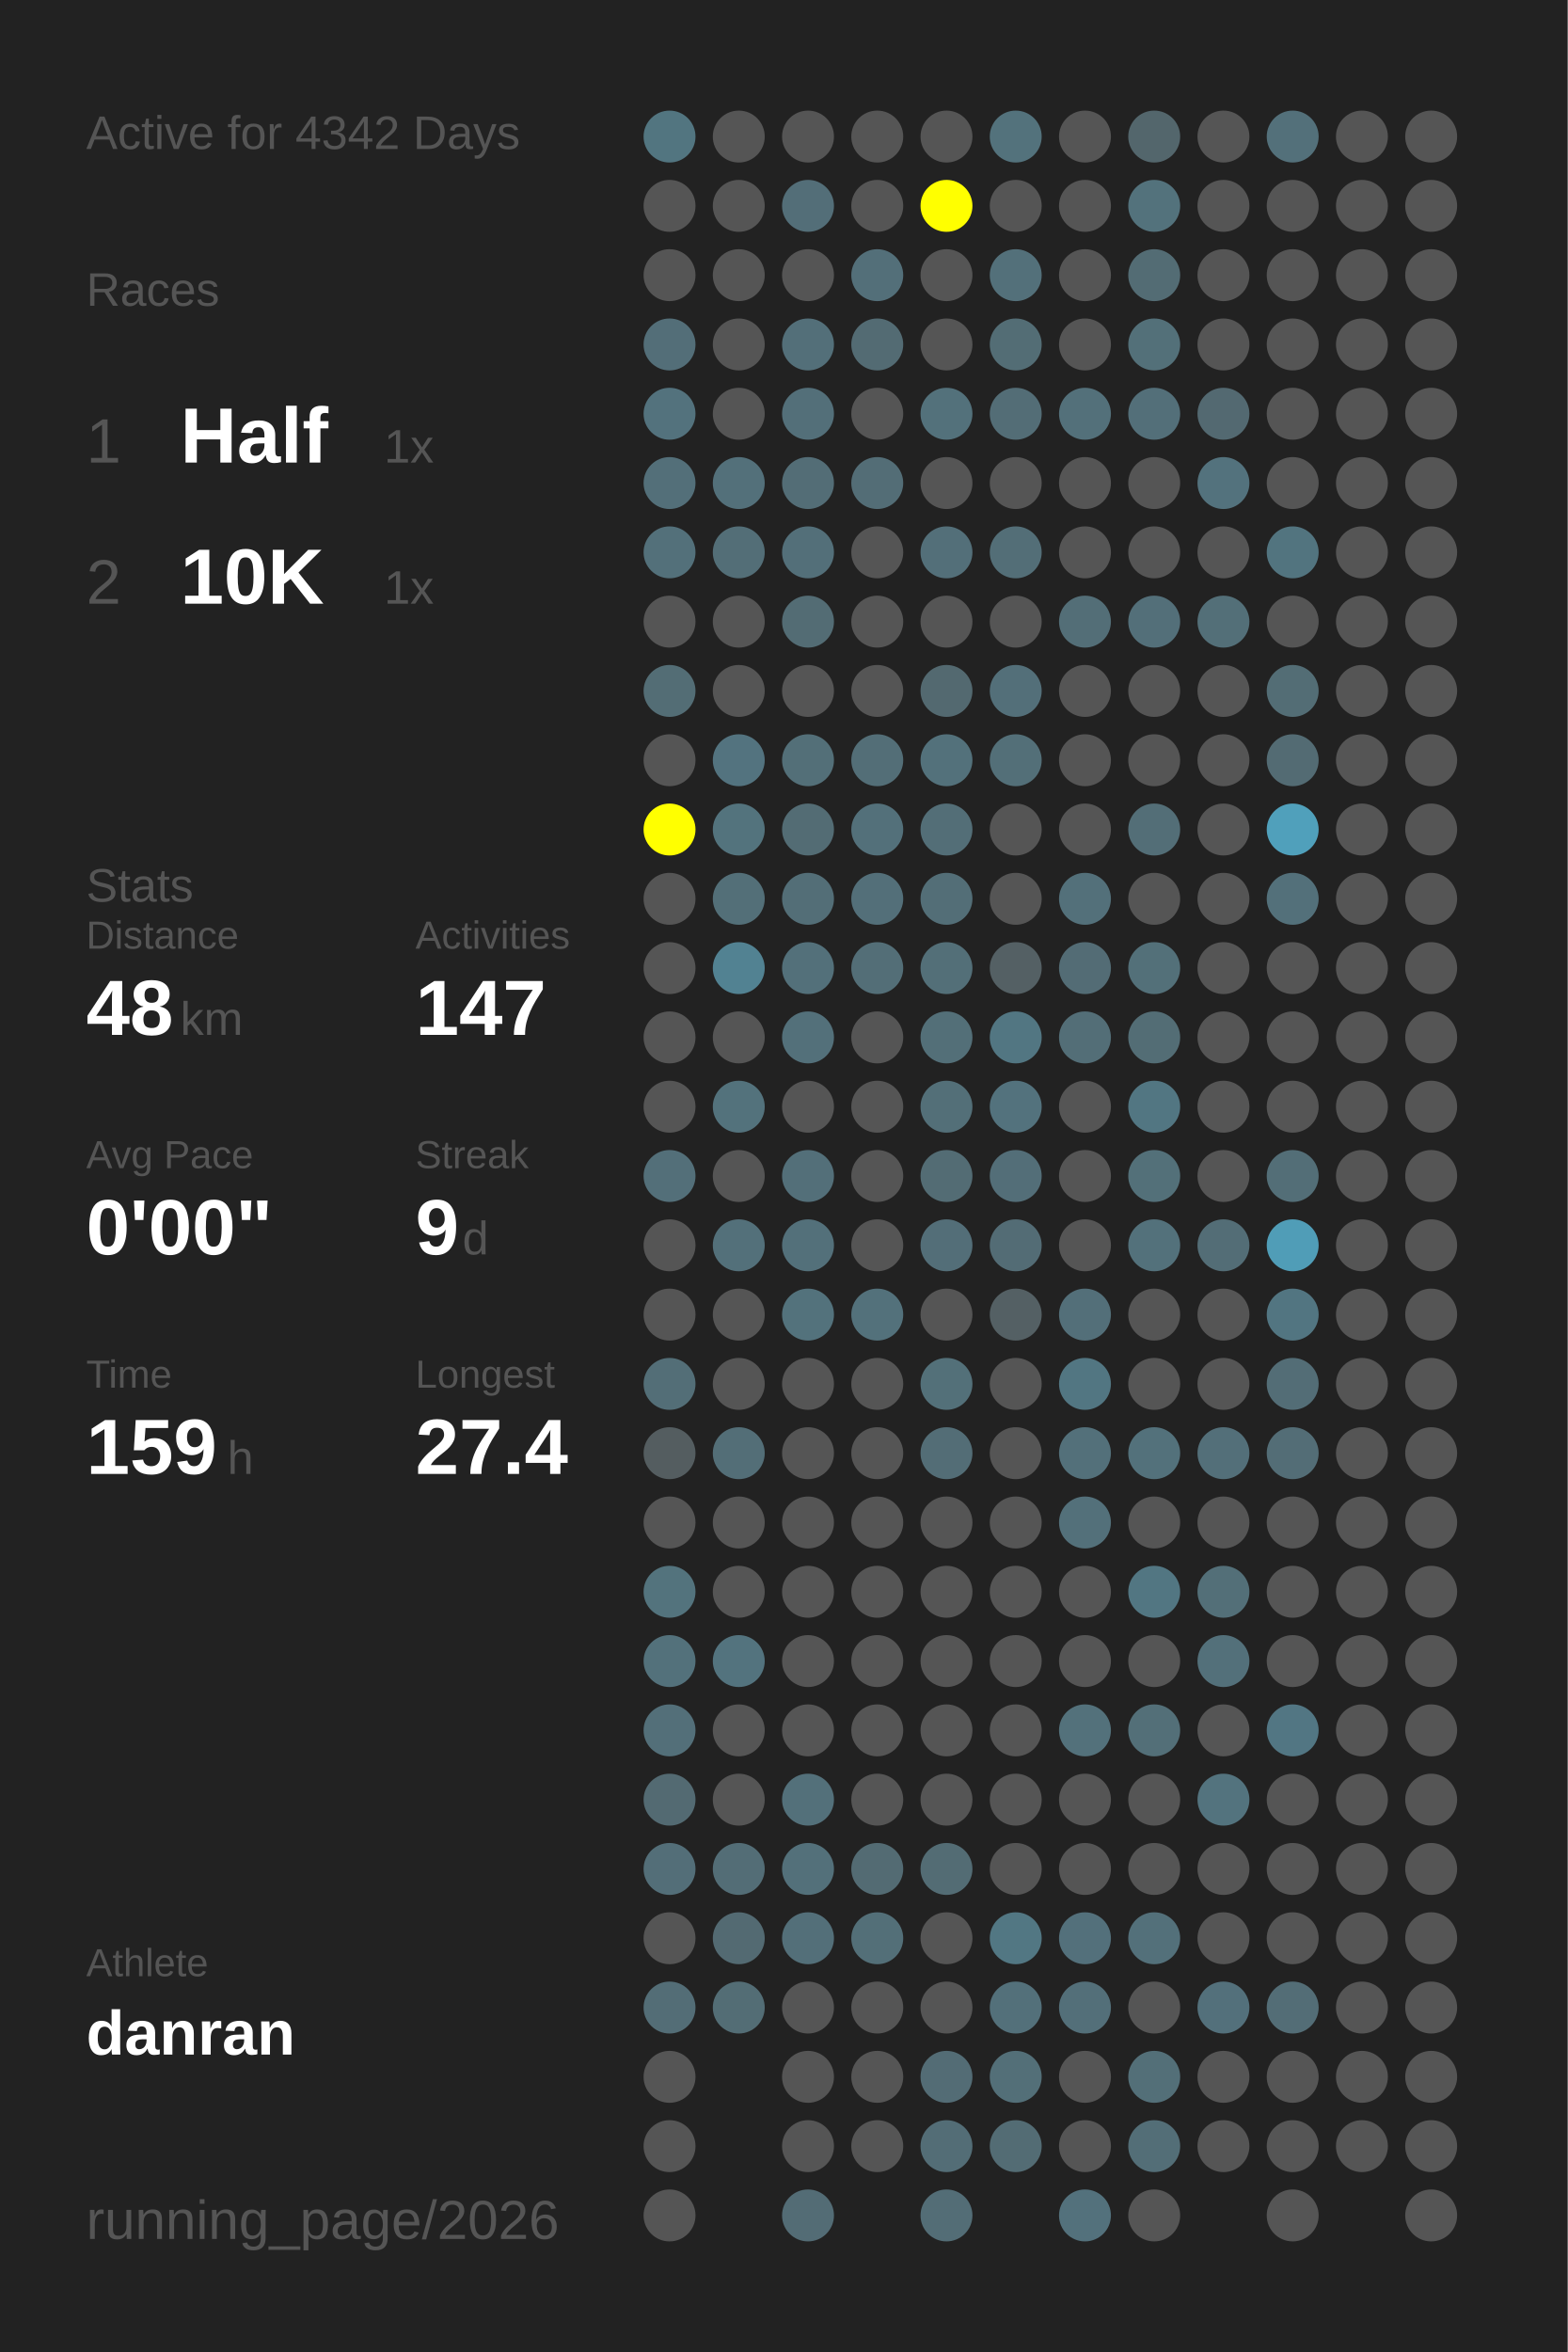
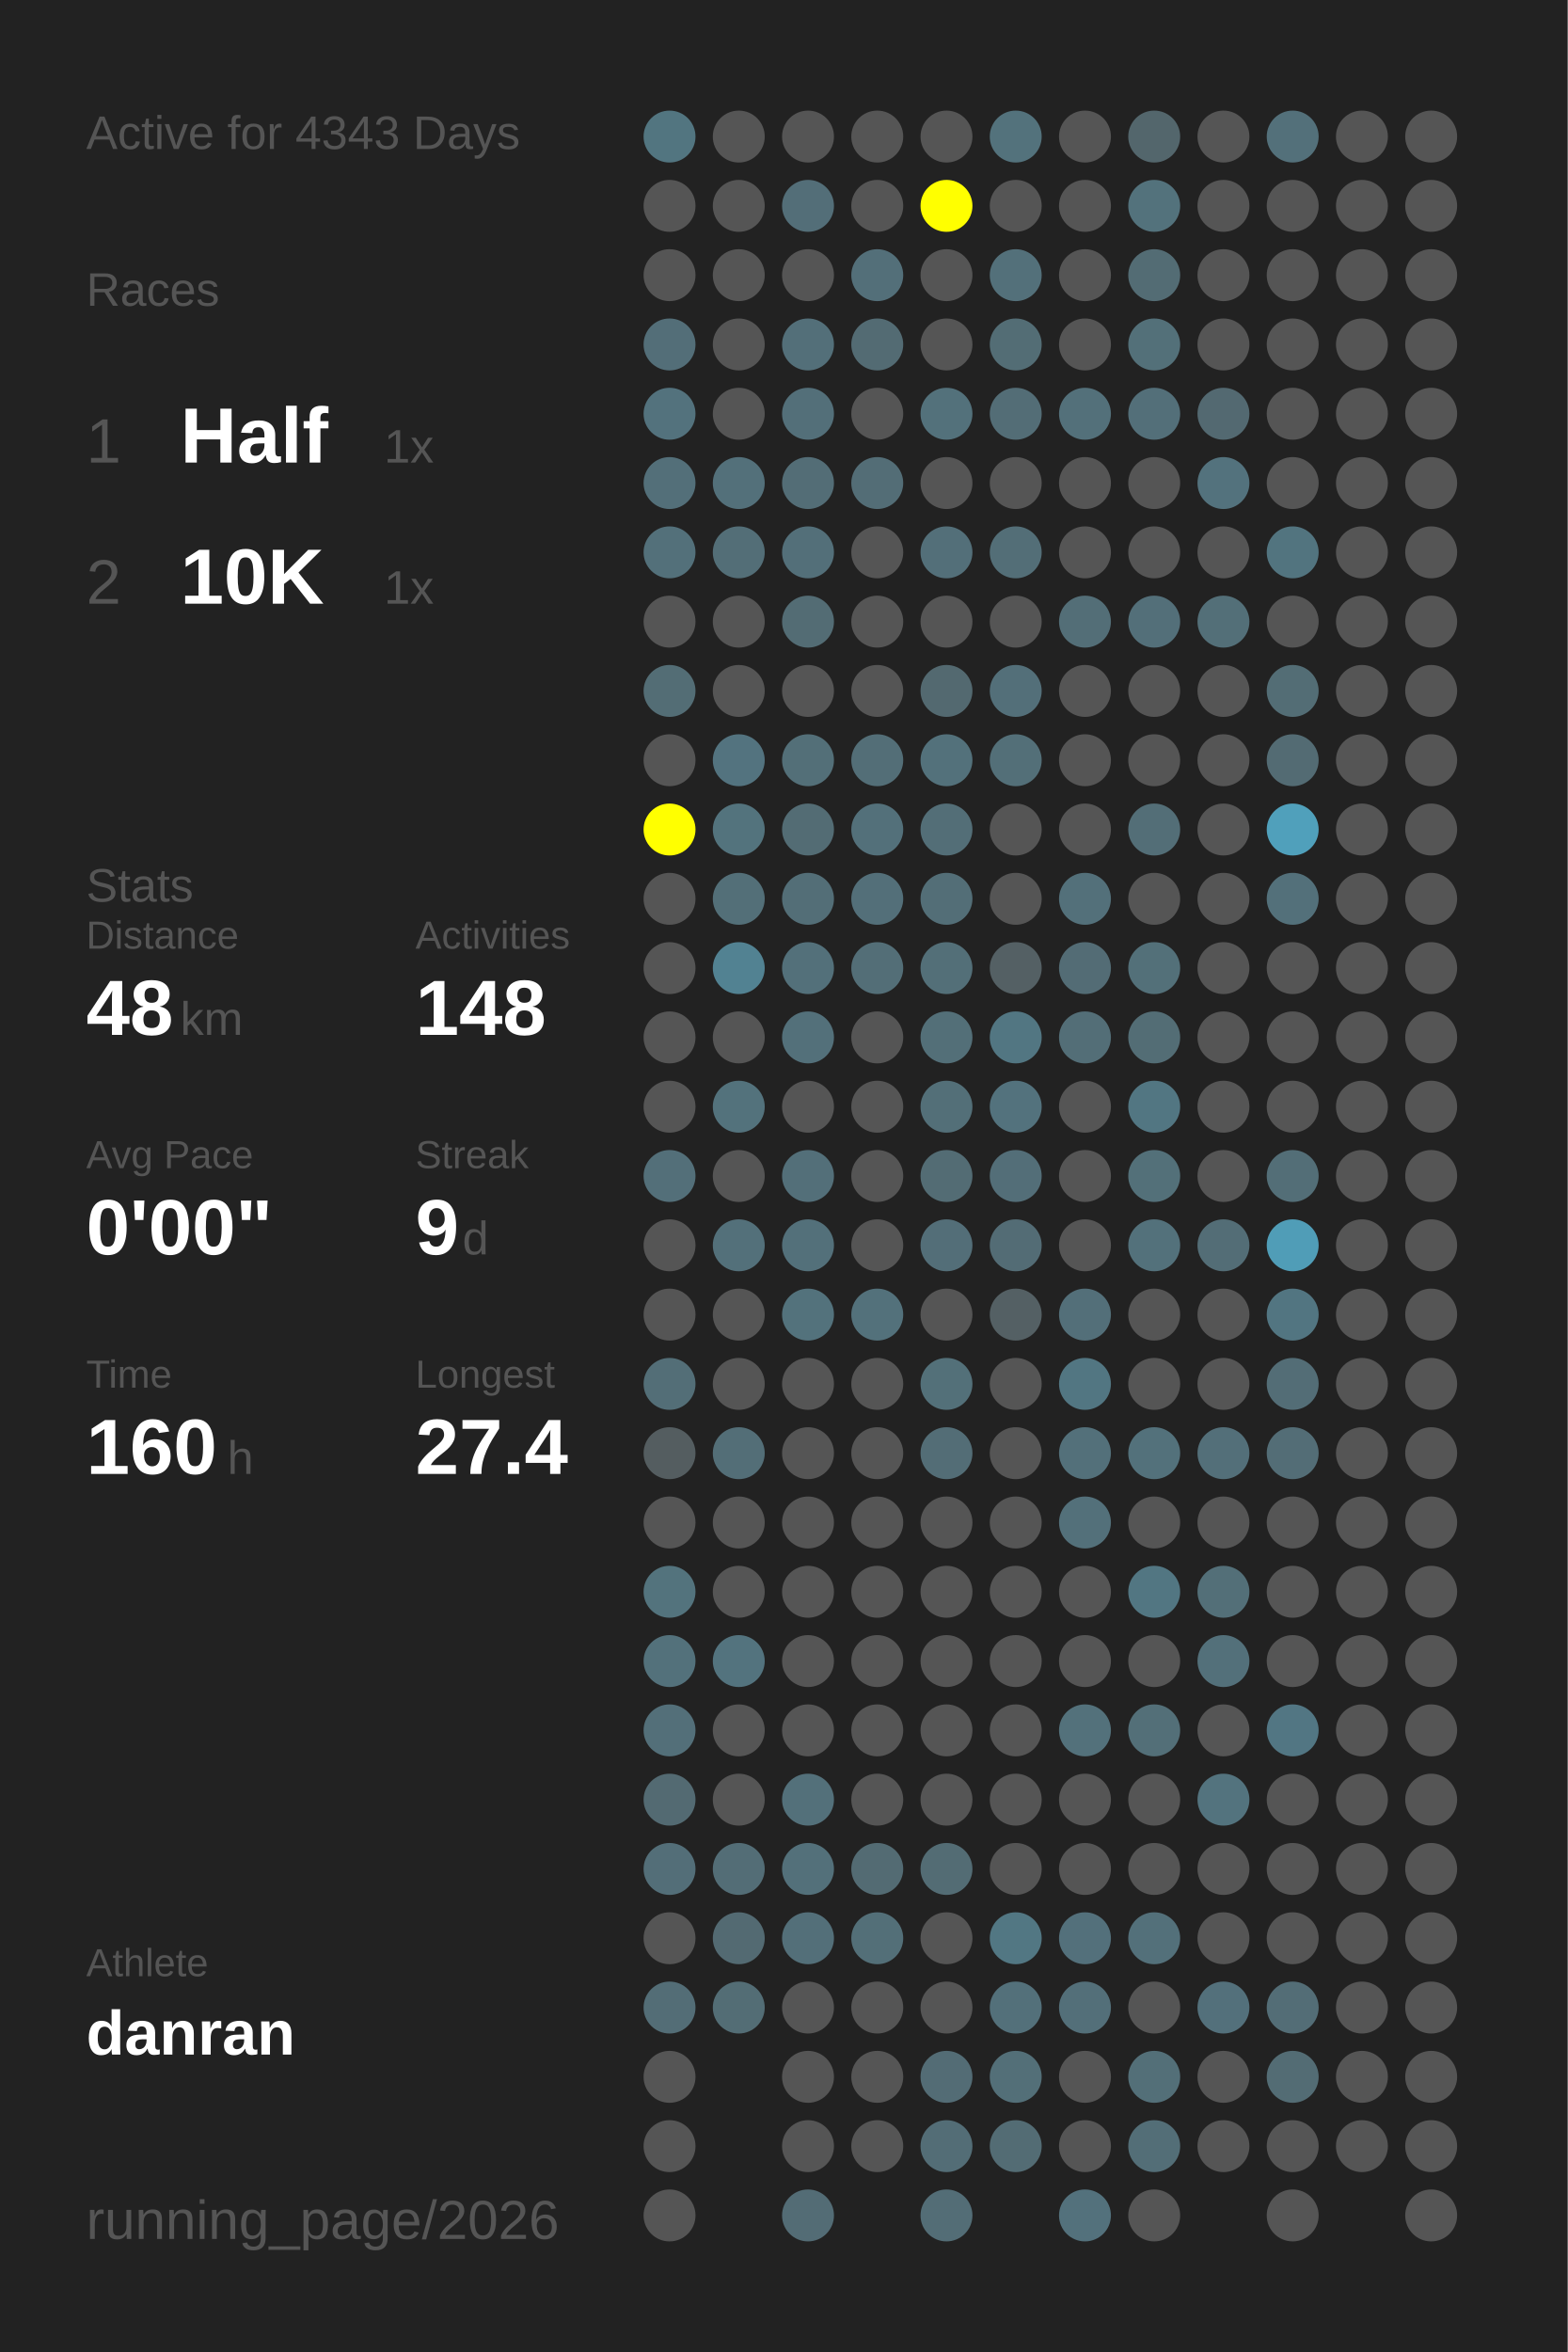
<svg xmlns="http://www.w3.org/2000/svg" baseProfile="full" height="300mm" version="1.1" viewBox="0,0,200,300" width="200mm">
  <defs />
  <rect fill="#222222" height="300" width="200" x="0" y="0" />
-   <text fill="#555555" style="font-size:6px; font-family:Arial;" x="11" y="19">Active for 4342 Days</text>
+   <text fill="#555555" style="font-size:6px; font-family:Arial;" x="11" y="19">Active for 4343 Days</text>
  <text fill="#555555" style="font-size:6px; font-family:Arial;" x="11" y="39">Races</text>
  <text fill="#555555" style="font-size:8px; font-family:Arial;" x="11" y="59">1</text>
  <text fill="#FFFFFF" style="font-size:10px; font-family:Arial; font-weight:bold;" x="23" y="59">Half</text>
  <text fill="#555555" style="font-size:6px; font-family:Arial;" x="49" y="59">1x</text>
  <text fill="#555555" style="font-size:8px; font-family:Arial;" x="11" y="77">2</text>
  <text fill="#FFFFFF" style="font-size:10px; font-family:Arial; font-weight:bold;" x="23" y="77">10K</text>
  <text fill="#555555" style="font-size:6px; font-family:Arial;" x="49" y="77">1x</text>
  <text fill="#555555" style="font-size:6px; font-family:Arial;" x="11" y="115">Stats</text>
  <text fill="#555555" style="font-size:5px; font-family:Arial;" x="11" y="121">Distance</text>
  <text fill="#FFFFFF" style="font-size:10px; font-family:Arial; font-weight:bold;" x="11" y="132">48</text>
  <text fill="#555555" style="font-size:6px; font-family:Arial;" x="23" y="132">km</text>
  <text fill="#555555" style="font-size:5px; font-family:Arial;" x="53" y="121">Activities</text>
-   <text fill="#FFFFFF" style="font-size:10px; font-family:Arial; font-weight:bold;" x="53" y="132">147</text>
+   <text fill="#FFFFFF" style="font-size:10px; font-family:Arial; font-weight:bold;" x="53" y="132">148</text>
  <text fill="#555555" style="font-size:5px; font-family:Arial;" x="11" y="149">Avg Pace</text>
  <text fill="#FFFFFF" style="font-size:10px; font-family:Arial; font-weight:bold;" x="11" y="160">0'00"</text>
  <text fill="#555555" style="font-size:5px; font-family:Arial;" x="53" y="149">Streak</text>
  <text fill="#FFFFFF" style="font-size:10px; font-family:Arial; font-weight:bold;" x="53" y="160">9</text>
  <text fill="#555555" style="font-size:6px; font-family:Arial;" x="59" y="160">d</text>
  <text fill="#555555" style="font-size:5px; font-family:Arial;" x="11" y="177">Time</text>
-   <text fill="#FFFFFF" style="font-size:10px; font-family:Arial; font-weight:bold;" x="11" y="188">159</text>
+   <text fill="#FFFFFF" style="font-size:10px; font-family:Arial; font-weight:bold;" x="11" y="188">160</text>
  <text fill="#555555" style="font-size:6px; font-family:Arial;" x="29" y="188">h</text>
  <text fill="#555555" style="font-size:5px; font-family:Arial;" x="53" y="177">Longest</text>
  <text fill="#FFFFFF" style="font-size:10px; font-family:Arial; font-weight:bold;" x="53" y="188">27.4</text>
  <text fill="#555555" style="font-size:5px; font-family:Arial;" x="11" y="252.065">Athlete</text>
  <text fill="#FFFFFF" style="font-size:8px; font-family:Arial; font-weight:bold;" x="11" y="262.065">danran</text>
  <text fill="#555555" style="font-size:7px; font-family:Arial;" x="11" y="285.581">running_page/2026</text>
  <circle cx="85.417" cy="17.419" fill="#527580" r="3.312" />
  <circle cx="85.417" cy="26.258" fill="#555555" r="3.312" />
  <circle cx="85.417" cy="35.097" fill="#555555" r="3.312" />
  <circle cx="85.417" cy="43.935" fill="#536e78" r="3.312" />
  <circle cx="85.417" cy="52.774" fill="#53727d" r="3.312" />
  <circle cx="85.417" cy="61.613" fill="#536f79" r="3.312" />
  <circle cx="85.417" cy="70.452" fill="#53707a" r="3.312" />
  <circle cx="85.417" cy="79.29" fill="#555555" r="3.312" />
  <circle cx="85.417" cy="88.129" fill="#536d75" r="3.312" />
  <circle cx="85.417" cy="96.968" fill="#555555" r="3.312" />
  <circle cx="85.417" cy="105.806" fill="#FFFF00" r="3.312" />
  <circle cx="85.417" cy="114.645" fill="#555555" r="3.312" />
  <circle cx="85.417" cy="123.484" fill="#555555" r="3.312" />
  <circle cx="85.417" cy="132.323" fill="#555555" r="3.312" />
  <circle cx="85.417" cy="141.161" fill="#555555" r="3.312" />
  <circle cx="85.417" cy="150" fill="#536f79" r="3.312" />
  <circle cx="85.417" cy="158.839" fill="#555555" r="3.312" />
  <circle cx="85.417" cy="167.677" fill="#555555" r="3.312" />
  <circle cx="85.417" cy="176.516" fill="#536e77" r="3.312" />
  <circle cx="85.417" cy="185.355" fill="#545d60" r="3.312" />
  <circle cx="85.417" cy="194.194" fill="#555555" r="3.312" />
  <circle cx="85.417" cy="203.032" fill="#53737d" r="3.312" />
  <circle cx="85.417" cy="211.871" fill="#53717b" r="3.312" />
  <circle cx="85.417" cy="220.71" fill="#536f79" r="3.312" />
  <circle cx="85.417" cy="229.548" fill="#536a72" r="3.312" />
  <circle cx="85.417" cy="238.387" fill="#536e78" r="3.312" />
  <circle cx="85.417" cy="247.226" fill="#555555" r="3.312" />
  <circle cx="85.417" cy="256.065" fill="#536d76" r="3.312" />
  <circle cx="85.417" cy="264.903" fill="#555555" r="3.312" />
  <circle cx="85.417" cy="273.742" fill="#555555" r="3.312" />
  <circle cx="85.417" cy="282.581" fill="#555555" r="3.312" />
  <circle cx="94.25" cy="17.419" fill="#555555" r="3.312" />
  <circle cx="94.25" cy="26.258" fill="#555555" r="3.312" />
  <circle cx="94.25" cy="35.097" fill="#555555" r="3.312" />
  <circle cx="94.25" cy="43.935" fill="#555555" r="3.312" />
  <circle cx="94.25" cy="52.774" fill="#555555" r="3.312" />
  <circle cx="94.25" cy="61.613" fill="#53707a" r="3.312" />
  <circle cx="94.25" cy="70.452" fill="#536e77" r="3.312" />
  <circle cx="94.25" cy="79.29" fill="#555555" r="3.312" />
  <circle cx="94.25" cy="88.129" fill="#555555" r="3.312" />
  <circle cx="94.25" cy="96.968" fill="#53737f" r="3.312" />
  <circle cx="94.25" cy="105.806" fill="#53737d" r="3.312" />
  <circle cx="94.25" cy="114.645" fill="#536f78" r="3.312" />
  <circle cx="94.25" cy="123.484" fill="#528292" r="3.312" />
  <circle cx="94.25" cy="132.323" fill="#555555" r="3.312" />
  <circle cx="94.25" cy="141.161" fill="#53727c" r="3.312" />
  <circle cx="94.25" cy="150" fill="#555555" r="3.312" />
  <circle cx="94.25" cy="158.839" fill="#53707a" r="3.312" />
  <circle cx="94.25" cy="167.677" fill="#555555" r="3.312" />
  <circle cx="94.25" cy="176.516" fill="#555555" r="3.312" />
  <circle cx="94.25" cy="185.355" fill="#536e77" r="3.312" />
  <circle cx="94.25" cy="194.194" fill="#555555" r="3.312" />
  <circle cx="94.25" cy="203.032" fill="#555555" r="3.312" />
  <circle cx="94.25" cy="211.871" fill="#53737e" r="3.312" />
  <circle cx="94.25" cy="220.71" fill="#555555" r="3.312" />
  <circle cx="94.25" cy="229.548" fill="#555555" r="3.312" />
  <circle cx="94.25" cy="238.387" fill="#536d76" r="3.312" />
  <circle cx="94.25" cy="247.226" fill="#536a72" r="3.312" />
  <circle cx="94.25" cy="256.065" fill="#536d75" r="3.312" />
  <circle cx="103.083" cy="17.419" fill="#555555" r="3.312" />
  <circle cx="103.083" cy="26.258" fill="#536e78" r="3.312" />
  <circle cx="103.083" cy="35.097" fill="#555555" r="3.312" />
  <circle cx="103.083" cy="43.935" fill="#536f79" r="3.312" />
  <circle cx="103.083" cy="52.774" fill="#536f79" r="3.312" />
  <circle cx="103.083" cy="61.613" fill="#536d76" r="3.312" />
  <circle cx="103.083" cy="70.452" fill="#536f79" r="3.312" />
  <circle cx="103.083" cy="79.29" fill="#536c74" r="3.312" />
  <circle cx="103.083" cy="88.129" fill="#555555" r="3.312" />
  <circle cx="103.083" cy="96.968" fill="#536f78" r="3.312" />
  <circle cx="103.083" cy="105.806" fill="#536c74" r="3.312" />
  <circle cx="103.083" cy="114.645" fill="#536e77" r="3.312" />
  <circle cx="103.083" cy="123.484" fill="#53707a" r="3.312" />
  <circle cx="103.083" cy="132.323" fill="#53707a" r="3.312" />
  <circle cx="103.083" cy="141.161" fill="#555555" r="3.312" />
  <circle cx="103.083" cy="150" fill="#536f79" r="3.312" />
  <circle cx="103.083" cy="158.839" fill="#53707a" r="3.312" />
  <circle cx="103.083" cy="167.677" fill="#53727c" r="3.312" />
  <circle cx="103.083" cy="176.516" fill="#555555" r="3.312" />
  <circle cx="103.083" cy="185.355" fill="#555555" r="3.312" />
  <circle cx="103.083" cy="194.194" fill="#555555" r="3.312" />
  <circle cx="103.083" cy="203.032" fill="#555555" r="3.312" />
  <circle cx="103.083" cy="211.871" fill="#555555" r="3.312" />
  <circle cx="103.083" cy="220.71" fill="#555555" r="3.312" />
  <circle cx="103.083" cy="229.548" fill="#53707a" r="3.312" />
  <circle cx="103.083" cy="238.387" fill="#53707a" r="3.312" />
  <circle cx="103.083" cy="247.226" fill="#536f79" r="3.312" />
  <circle cx="103.083" cy="256.065" fill="#555555" r="3.312" />
  <circle cx="103.083" cy="264.903" fill="#555555" r="3.312" />
  <circle cx="103.083" cy="273.742" fill="#555555" r="3.312" />
  <circle cx="103.083" cy="282.581" fill="#536c75" r="3.312" />
  <circle cx="111.917" cy="17.419" fill="#555555" r="3.312" />
  <circle cx="111.917" cy="26.258" fill="#555555" r="3.312" />
  <circle cx="111.917" cy="35.097" fill="#536f79" r="3.312" />
  <circle cx="111.917" cy="43.935" fill="#536b73" r="3.312" />
  <circle cx="111.917" cy="52.774" fill="#555555" r="3.312" />
  <circle cx="111.917" cy="61.613" fill="#536d76" r="3.312" />
  <circle cx="111.917" cy="70.452" fill="#555555" r="3.312" />
  <circle cx="111.917" cy="79.29" fill="#555555" r="3.312" />
  <circle cx="111.917" cy="88.129" fill="#555555" r="3.312" />
  <circle cx="111.917" cy="96.968" fill="#536e77" r="3.312" />
  <circle cx="111.917" cy="105.806" fill="#53707a" r="3.312" />
  <circle cx="111.917" cy="114.645" fill="#536f79" r="3.312" />
  <circle cx="111.917" cy="123.484" fill="#536e77" r="3.312" />
  <circle cx="111.917" cy="132.323" fill="#555555" r="3.312" />
  <circle cx="111.917" cy="141.161" fill="#555555" r="3.312" />
  <circle cx="111.917" cy="150" fill="#555555" r="3.312" />
  <circle cx="111.917" cy="158.839" fill="#555555" r="3.312" />
  <circle cx="111.917" cy="167.677" fill="#53717b" r="3.312" />
  <circle cx="111.917" cy="176.516" fill="#555555" r="3.312" />
  <circle cx="111.917" cy="185.355" fill="#555555" r="3.312" />
  <circle cx="111.917" cy="194.194" fill="#555555" r="3.312" />
  <circle cx="111.917" cy="203.032" fill="#555555" r="3.312" />
  <circle cx="111.917" cy="211.871" fill="#555555" r="3.312" />
  <circle cx="111.917" cy="220.71" fill="#555555" r="3.312" />
  <circle cx="111.917" cy="229.548" fill="#555555" r="3.312" />
  <circle cx="111.917" cy="238.387" fill="#536b73" r="3.312" />
  <circle cx="111.917" cy="247.226" fill="#536f78" r="3.312" />
  <circle cx="111.917" cy="256.065" fill="#555555" r="3.312" />
  <circle cx="111.917" cy="264.903" fill="#555555" r="3.312" />
  <circle cx="111.917" cy="273.742" fill="#555555" r="3.312" />
  <circle cx="120.75" cy="17.419" fill="#555555" r="3.312" />
  <circle cx="120.75" cy="26.258" fill="#FFFF00" r="3.312" />
  <circle cx="120.75" cy="35.097" fill="#555555" r="3.312" />
  <circle cx="120.75" cy="43.935" fill="#555555" r="3.312" />
  <circle cx="120.75" cy="52.774" fill="#53717b" r="3.312" />
  <circle cx="120.75" cy="61.613" fill="#555555" r="3.312" />
  <circle cx="120.75" cy="70.452" fill="#536f79" r="3.312" />
  <circle cx="120.75" cy="79.29" fill="#555555" r="3.312" />
  <circle cx="120.75" cy="88.129" fill="#536970" r="3.312" />
  <circle cx="120.75" cy="96.968" fill="#53717b" r="3.312" />
  <circle cx="120.75" cy="105.806" fill="#536e77" r="3.312" />
  <circle cx="120.75" cy="114.645" fill="#536e77" r="3.312" />
  <circle cx="120.75" cy="123.484" fill="#536f78" r="3.312" />
  <circle cx="120.75" cy="132.323" fill="#536f78" r="3.312" />
  <circle cx="120.75" cy="141.161" fill="#536f78" r="3.312" />
  <circle cx="120.75" cy="150" fill="#536c74" r="3.312" />
  <circle cx="120.75" cy="158.839" fill="#536e78" r="3.312" />
  <circle cx="120.75" cy="167.677" fill="#555555" r="3.312" />
  <circle cx="120.75" cy="176.516" fill="#537079" r="3.312" />
  <circle cx="120.75" cy="185.355" fill="#536d76" r="3.312" />
  <circle cx="120.75" cy="194.194" fill="#555555" r="3.312" />
  <circle cx="120.75" cy="203.032" fill="#555555" r="3.312" />
  <circle cx="120.75" cy="211.871" fill="#555555" r="3.312" />
  <circle cx="120.75" cy="220.71" fill="#555555" r="3.312" />
  <circle cx="120.75" cy="229.548" fill="#555555" r="3.312" />
  <circle cx="120.75" cy="238.387" fill="#536c74" r="3.312" />
  <circle cx="120.75" cy="247.226" fill="#555555" r="3.312" />
  <circle cx="120.75" cy="256.065" fill="#555555" r="3.312" />
  <circle cx="120.75" cy="264.903" fill="#536c75" r="3.312" />
  <circle cx="120.75" cy="273.742" fill="#536d76" r="3.312" />
  <circle cx="120.75" cy="282.581" fill="#536d76" r="3.312" />
  <circle cx="129.583" cy="17.419" fill="#53727c" r="3.312" />
  <circle cx="129.583" cy="26.258" fill="#555555" r="3.312" />
  <circle cx="129.583" cy="35.097" fill="#53707a" r="3.312" />
  <circle cx="129.583" cy="43.935" fill="#536d75" r="3.312" />
  <circle cx="129.583" cy="52.774" fill="#536d76" r="3.312" />
  <circle cx="129.583" cy="61.613" fill="#555555" r="3.312" />
  <circle cx="129.583" cy="70.452" fill="#536e77" r="3.312" />
  <circle cx="129.583" cy="79.29" fill="#555555" r="3.312" />
  <circle cx="129.583" cy="88.129" fill="#536f79" r="3.312" />
  <circle cx="129.583" cy="96.968" fill="#536f78" r="3.312" />
  <circle cx="129.583" cy="105.806" fill="#555555" r="3.312" />
  <circle cx="129.583" cy="114.645" fill="#555555" r="3.312" />
  <circle cx="129.583" cy="123.484" fill="#546064" r="3.312" />
  <circle cx="129.583" cy="132.323" fill="#527682" r="3.312" />
  <circle cx="129.583" cy="141.161" fill="#53727d" r="3.312" />
  <circle cx="129.583" cy="150" fill="#536e78" r="3.312" />
  <circle cx="129.583" cy="158.839" fill="#536c75" r="3.312" />
  <circle cx="129.583" cy="167.677" fill="#546064" r="3.312" />
  <circle cx="129.583" cy="176.516" fill="#555555" r="3.312" />
  <circle cx="129.583" cy="185.355" fill="#555555" r="3.312" />
  <circle cx="129.583" cy="194.194" fill="#555555" r="3.312" />
  <circle cx="129.583" cy="203.032" fill="#555555" r="3.312" />
  <circle cx="129.583" cy="211.871" fill="#555555" r="3.312" />
  <circle cx="129.583" cy="220.71" fill="#555555" r="3.312" />
  <circle cx="129.583" cy="229.548" fill="#555555" r="3.312" />
  <circle cx="129.583" cy="238.387" fill="#555555" r="3.312" />
  <circle cx="129.583" cy="247.226" fill="#527783" r="3.312" />
  <circle cx="129.583" cy="256.065" fill="#53707a" r="3.312" />
  <circle cx="129.583" cy="264.903" fill="#536f78" r="3.312" />
  <circle cx="129.583" cy="273.742" fill="#536c74" r="3.312" />
  <circle cx="138.417" cy="17.419" fill="#555555" r="3.312" />
  <circle cx="138.417" cy="26.258" fill="#555555" r="3.312" />
  <circle cx="138.417" cy="35.097" fill="#555555" r="3.312" />
  <circle cx="138.417" cy="43.935" fill="#555555" r="3.312" />
  <circle cx="138.417" cy="52.774" fill="#53707a" r="3.312" />
  <circle cx="138.417" cy="61.613" fill="#555555" r="3.312" />
  <circle cx="138.417" cy="70.452" fill="#555555" r="3.312" />
  <circle cx="138.417" cy="79.29" fill="#536e77" r="3.312" />
  <circle cx="138.417" cy="88.129" fill="#555555" r="3.312" />
  <circle cx="138.417" cy="96.968" fill="#555555" r="3.312" />
  <circle cx="138.417" cy="105.806" fill="#555555" r="3.312" />
  <circle cx="138.417" cy="114.645" fill="#53707a" r="3.312" />
  <circle cx="138.417" cy="123.484" fill="#536c75" r="3.312" />
  <circle cx="138.417" cy="132.323" fill="#536e77" r="3.312" />
  <circle cx="138.417" cy="141.161" fill="#555555" r="3.312" />
  <circle cx="138.417" cy="150" fill="#555555" r="3.312" />
  <circle cx="138.417" cy="158.839" fill="#555555" r="3.312" />
  <circle cx="138.417" cy="167.677" fill="#536f79" r="3.312" />
  <circle cx="138.417" cy="176.516" fill="#527682" r="3.312" />
  <circle cx="138.417" cy="185.355" fill="#53707a" r="3.312" />
  <circle cx="138.417" cy="194.194" fill="#53707a" r="3.312" />
  <circle cx="138.417" cy="203.032" fill="#555555" r="3.312" />
  <circle cx="138.417" cy="211.871" fill="#555555" r="3.312" />
  <circle cx="138.417" cy="220.71" fill="#53717b" r="3.312" />
  <circle cx="138.417" cy="229.548" fill="#555555" r="3.312" />
  <circle cx="138.417" cy="238.387" fill="#555555" r="3.312" />
  <circle cx="138.417" cy="247.226" fill="#53707b" r="3.312" />
  <circle cx="138.417" cy="256.065" fill="#536f79" r="3.312" />
  <circle cx="138.417" cy="264.903" fill="#555555" r="3.312" />
  <circle cx="138.417" cy="273.742" fill="#555555" r="3.312" />
  <circle cx="138.417" cy="282.581" fill="#53717c" r="3.312" />
  <circle cx="147.25" cy="17.419" fill="#53666c" r="3.312" />
  <circle cx="147.25" cy="26.258" fill="#53727c" r="3.312" />
  <circle cx="147.25" cy="35.097" fill="#536c74" r="3.312" />
  <circle cx="147.25" cy="43.935" fill="#537079" r="3.312" />
  <circle cx="147.25" cy="52.774" fill="#536f79" r="3.312" />
  <circle cx="147.25" cy="61.613" fill="#555555" r="3.312" />
  <circle cx="147.25" cy="70.452" fill="#555555" r="3.312" />
  <circle cx="147.25" cy="79.29" fill="#536f79" r="3.312" />
  <circle cx="147.25" cy="88.129" fill="#555555" r="3.312" />
  <circle cx="147.25" cy="96.968" fill="#555555" r="3.312" />
  <circle cx="147.25" cy="105.806" fill="#536e77" r="3.312" />
  <circle cx="147.25" cy="114.645" fill="#555555" r="3.312" />
  <circle cx="147.25" cy="123.484" fill="#537079" r="3.312" />
  <circle cx="147.25" cy="132.323" fill="#536d75" r="3.312" />
  <circle cx="147.25" cy="141.161" fill="#527682" r="3.312" />
  <circle cx="147.25" cy="150" fill="#537079" r="3.312" />
  <circle cx="147.25" cy="158.839" fill="#53717b" r="3.312" />
  <circle cx="147.25" cy="167.677" fill="#555555" r="3.312" />
  <circle cx="147.25" cy="176.516" fill="#555555" r="3.312" />
  <circle cx="147.25" cy="185.355" fill="#53717b" r="3.312" />
  <circle cx="147.25" cy="194.194" fill="#555555" r="3.312" />
  <circle cx="147.25" cy="203.032" fill="#527682" r="3.312" />
  <circle cx="147.25" cy="211.871" fill="#555555" r="3.312" />
  <circle cx="147.25" cy="220.71" fill="#536f78" r="3.312" />
  <circle cx="147.25" cy="229.548" fill="#555555" r="3.312" />
  <circle cx="147.25" cy="238.387" fill="#555555" r="3.312" />
  <circle cx="147.25" cy="247.226" fill="#53707a" r="3.312" />
  <circle cx="147.25" cy="256.065" fill="#555555" r="3.312" />
  <circle cx="147.25" cy="264.903" fill="#536f78" r="3.312" />
  <circle cx="147.25" cy="273.742" fill="#536e77" r="3.312" />
  <circle cx="147.25" cy="282.581" fill="#555555" r="3.312" />
  <circle cx="156.083" cy="17.419" fill="#555555" r="3.312" />
  <circle cx="156.083" cy="26.258" fill="#555555" r="3.312" />
  <circle cx="156.083" cy="35.097" fill="#555555" r="3.312" />
  <circle cx="156.083" cy="43.935" fill="#555555" r="3.312" />
  <circle cx="156.083" cy="52.774" fill="#536971" r="3.312" />
  <circle cx="156.083" cy="61.613" fill="#53727d" r="3.312" />
  <circle cx="156.083" cy="70.452" fill="#555555" r="3.312" />
  <circle cx="156.083" cy="79.29" fill="#536f78" r="3.312" />
  <circle cx="156.083" cy="88.129" fill="#555555" r="3.312" />
  <circle cx="156.083" cy="96.968" fill="#555555" r="3.312" />
  <circle cx="156.083" cy="105.806" fill="#555555" r="3.312" />
  <circle cx="156.083" cy="114.645" fill="#555555" r="3.312" />
  <circle cx="156.083" cy="123.484" fill="#555555" r="3.312" />
  <circle cx="156.083" cy="132.323" fill="#555555" r="3.312" />
  <circle cx="156.083" cy="141.161" fill="#555555" r="3.312" />
  <circle cx="156.083" cy="150" fill="#555555" r="3.312" />
  <circle cx="156.083" cy="158.839" fill="#536d76" r="3.312" />
  <circle cx="156.083" cy="167.677" fill="#555555" r="3.312" />
  <circle cx="156.083" cy="176.516" fill="#555555" r="3.312" />
  <circle cx="156.083" cy="185.355" fill="#536f79" r="3.312" />
  <circle cx="156.083" cy="194.194" fill="#555555" r="3.312" />
  <circle cx="156.083" cy="203.032" fill="#536f78" r="3.312" />
  <circle cx="156.083" cy="211.871" fill="#53707a" r="3.312" />
  <circle cx="156.083" cy="220.71" fill="#555555" r="3.312" />
  <circle cx="156.083" cy="229.548" fill="#53737e" r="3.312" />
  <circle cx="156.083" cy="238.387" fill="#555555" r="3.312" />
  <circle cx="156.083" cy="247.226" fill="#555555" r="3.312" />
  <circle cx="156.083" cy="256.065" fill="#53707b" r="3.312" />
  <circle cx="156.083" cy="264.903" fill="#555555" r="3.312" />
  <circle cx="156.083" cy="273.742" fill="#555555" r="3.312" />
  <circle cx="164.917" cy="17.419" fill="#53707a" r="3.312" />
  <circle cx="164.917" cy="26.258" fill="#555555" r="3.312" />
  <circle cx="164.917" cy="35.097" fill="#555555" r="3.312" />
  <circle cx="164.917" cy="43.935" fill="#555555" r="3.312" />
  <circle cx="164.917" cy="52.774" fill="#555555" r="3.312" />
  <circle cx="164.917" cy="61.613" fill="#555555" r="3.312" />
  <circle cx="164.917" cy="70.452" fill="#52747f" r="3.312" />
  <circle cx="164.917" cy="79.29" fill="#555555" r="3.312" />
  <circle cx="164.917" cy="88.129" fill="#536d75" r="3.312" />
  <circle cx="164.917" cy="96.968" fill="#536b73" r="3.312" />
  <circle cx="164.917" cy="105.806" fill="#50a0bb" r="3.312" />
  <circle cx="164.917" cy="114.645" fill="#53707a" r="3.312" />
  <circle cx="164.917" cy="123.484" fill="#555555" r="3.312" />
  <circle cx="164.917" cy="132.323" fill="#555555" r="3.312" />
  <circle cx="164.917" cy="141.161" fill="#555555" r="3.312" />
  <circle cx="164.917" cy="150" fill="#536e77" r="3.312" />
  <circle cx="164.917" cy="158.839" fill="#509db7" r="3.312" />
  <circle cx="164.917" cy="167.677" fill="#527581" r="3.312" />
  <circle cx="164.917" cy="176.516" fill="#536d76" r="3.312" />
  <circle cx="164.917" cy="185.355" fill="#536d76" r="3.312" />
  <circle cx="164.917" cy="194.194" fill="#555555" r="3.312" />
  <circle cx="164.917" cy="203.032" fill="#555555" r="3.312" />
  <circle cx="164.917" cy="211.871" fill="#555555" r="3.312" />
  <circle cx="164.917" cy="220.71" fill="#527683" r="3.312" />
  <circle cx="164.917" cy="229.548" fill="#555555" r="3.312" />
  <circle cx="164.917" cy="238.387" fill="#555555" r="3.312" />
  <circle cx="164.917" cy="247.226" fill="#555555" r="3.312" />
  <circle cx="164.917" cy="256.065" fill="#536d76" r="3.312" />
-   <circle cx="164.917" cy="264.903" fill="#555555" r="3.312" />
+   <circle cx="164.917" cy="264.903" fill="#536c74" r="3.312" />
  <circle cx="164.917" cy="273.742" fill="#555555" r="3.312" />
  <circle cx="164.917" cy="282.581" fill="#555555" r="3.312" />
  <circle cx="173.75" cy="17.419" fill="#555555" r="3.312" />
  <circle cx="173.75" cy="26.258" fill="#555555" r="3.312" />
  <circle cx="173.75" cy="35.097" fill="#555555" r="3.312" />
  <circle cx="173.75" cy="43.935" fill="#555555" r="3.312" />
  <circle cx="173.75" cy="52.774" fill="#555555" r="3.312" />
  <circle cx="173.75" cy="61.613" fill="#555555" r="3.312" />
  <circle cx="173.75" cy="70.452" fill="#555555" r="3.312" />
  <circle cx="173.75" cy="79.29" fill="#555555" r="3.312" />
  <circle cx="173.75" cy="88.129" fill="#555555" r="3.312" />
  <circle cx="173.75" cy="96.968" fill="#555555" r="3.312" />
  <circle cx="173.75" cy="105.806" fill="#555555" r="3.312" />
  <circle cx="173.75" cy="114.645" fill="#555555" r="3.312" />
  <circle cx="173.75" cy="123.484" fill="#555555" r="3.312" />
  <circle cx="173.75" cy="132.323" fill="#555555" r="3.312" />
  <circle cx="173.75" cy="141.161" fill="#555555" r="3.312" />
  <circle cx="173.75" cy="150" fill="#555555" r="3.312" />
  <circle cx="173.75" cy="158.839" fill="#555555" r="3.312" />
  <circle cx="173.75" cy="167.677" fill="#555555" r="3.312" />
  <circle cx="173.75" cy="176.516" fill="#555555" r="3.312" />
  <circle cx="173.75" cy="185.355" fill="#555555" r="3.312" />
  <circle cx="173.75" cy="194.194" fill="#555555" r="3.312" />
  <circle cx="173.75" cy="203.032" fill="#555555" r="3.312" />
  <circle cx="173.75" cy="211.871" fill="#555555" r="3.312" />
  <circle cx="173.75" cy="220.71" fill="#555555" r="3.312" />
  <circle cx="173.75" cy="229.548" fill="#555555" r="3.312" />
  <circle cx="173.75" cy="238.387" fill="#555555" r="3.312" />
  <circle cx="173.75" cy="247.226" fill="#555555" r="3.312" />
  <circle cx="173.75" cy="256.065" fill="#555555" r="3.312" />
  <circle cx="173.75" cy="264.903" fill="#555555" r="3.312" />
  <circle cx="173.75" cy="273.742" fill="#555555" r="3.312" />
  <circle cx="182.583" cy="17.419" fill="#555555" r="3.312" />
  <circle cx="182.583" cy="26.258" fill="#555555" r="3.312" />
  <circle cx="182.583" cy="35.097" fill="#555555" r="3.312" />
  <circle cx="182.583" cy="43.935" fill="#555555" r="3.312" />
  <circle cx="182.583" cy="52.774" fill="#555555" r="3.312" />
  <circle cx="182.583" cy="61.613" fill="#555555" r="3.312" />
  <circle cx="182.583" cy="70.452" fill="#555555" r="3.312" />
  <circle cx="182.583" cy="79.29" fill="#555555" r="3.312" />
  <circle cx="182.583" cy="88.129" fill="#555555" r="3.312" />
  <circle cx="182.583" cy="96.968" fill="#555555" r="3.312" />
  <circle cx="182.583" cy="105.806" fill="#555555" r="3.312" />
  <circle cx="182.583" cy="114.645" fill="#555555" r="3.312" />
  <circle cx="182.583" cy="123.484" fill="#555555" r="3.312" />
  <circle cx="182.583" cy="132.323" fill="#555555" r="3.312" />
  <circle cx="182.583" cy="141.161" fill="#555555" r="3.312" />
  <circle cx="182.583" cy="150" fill="#555555" r="3.312" />
  <circle cx="182.583" cy="158.839" fill="#555555" r="3.312" />
  <circle cx="182.583" cy="167.677" fill="#555555" r="3.312" />
  <circle cx="182.583" cy="176.516" fill="#555555" r="3.312" />
  <circle cx="182.583" cy="185.355" fill="#555555" r="3.312" />
  <circle cx="182.583" cy="194.194" fill="#555555" r="3.312" />
  <circle cx="182.583" cy="203.032" fill="#555555" r="3.312" />
  <circle cx="182.583" cy="211.871" fill="#555555" r="3.312" />
  <circle cx="182.583" cy="220.71" fill="#555555" r="3.312" />
  <circle cx="182.583" cy="229.548" fill="#555555" r="3.312" />
  <circle cx="182.583" cy="238.387" fill="#555555" r="3.312" />
  <circle cx="182.583" cy="247.226" fill="#555555" r="3.312" />
  <circle cx="182.583" cy="256.065" fill="#555555" r="3.312" />
  <circle cx="182.583" cy="264.903" fill="#555555" r="3.312" />
  <circle cx="182.583" cy="273.742" fill="#555555" r="3.312" />
  <circle cx="182.583" cy="282.581" fill="#555555" r="3.312" />
</svg>
